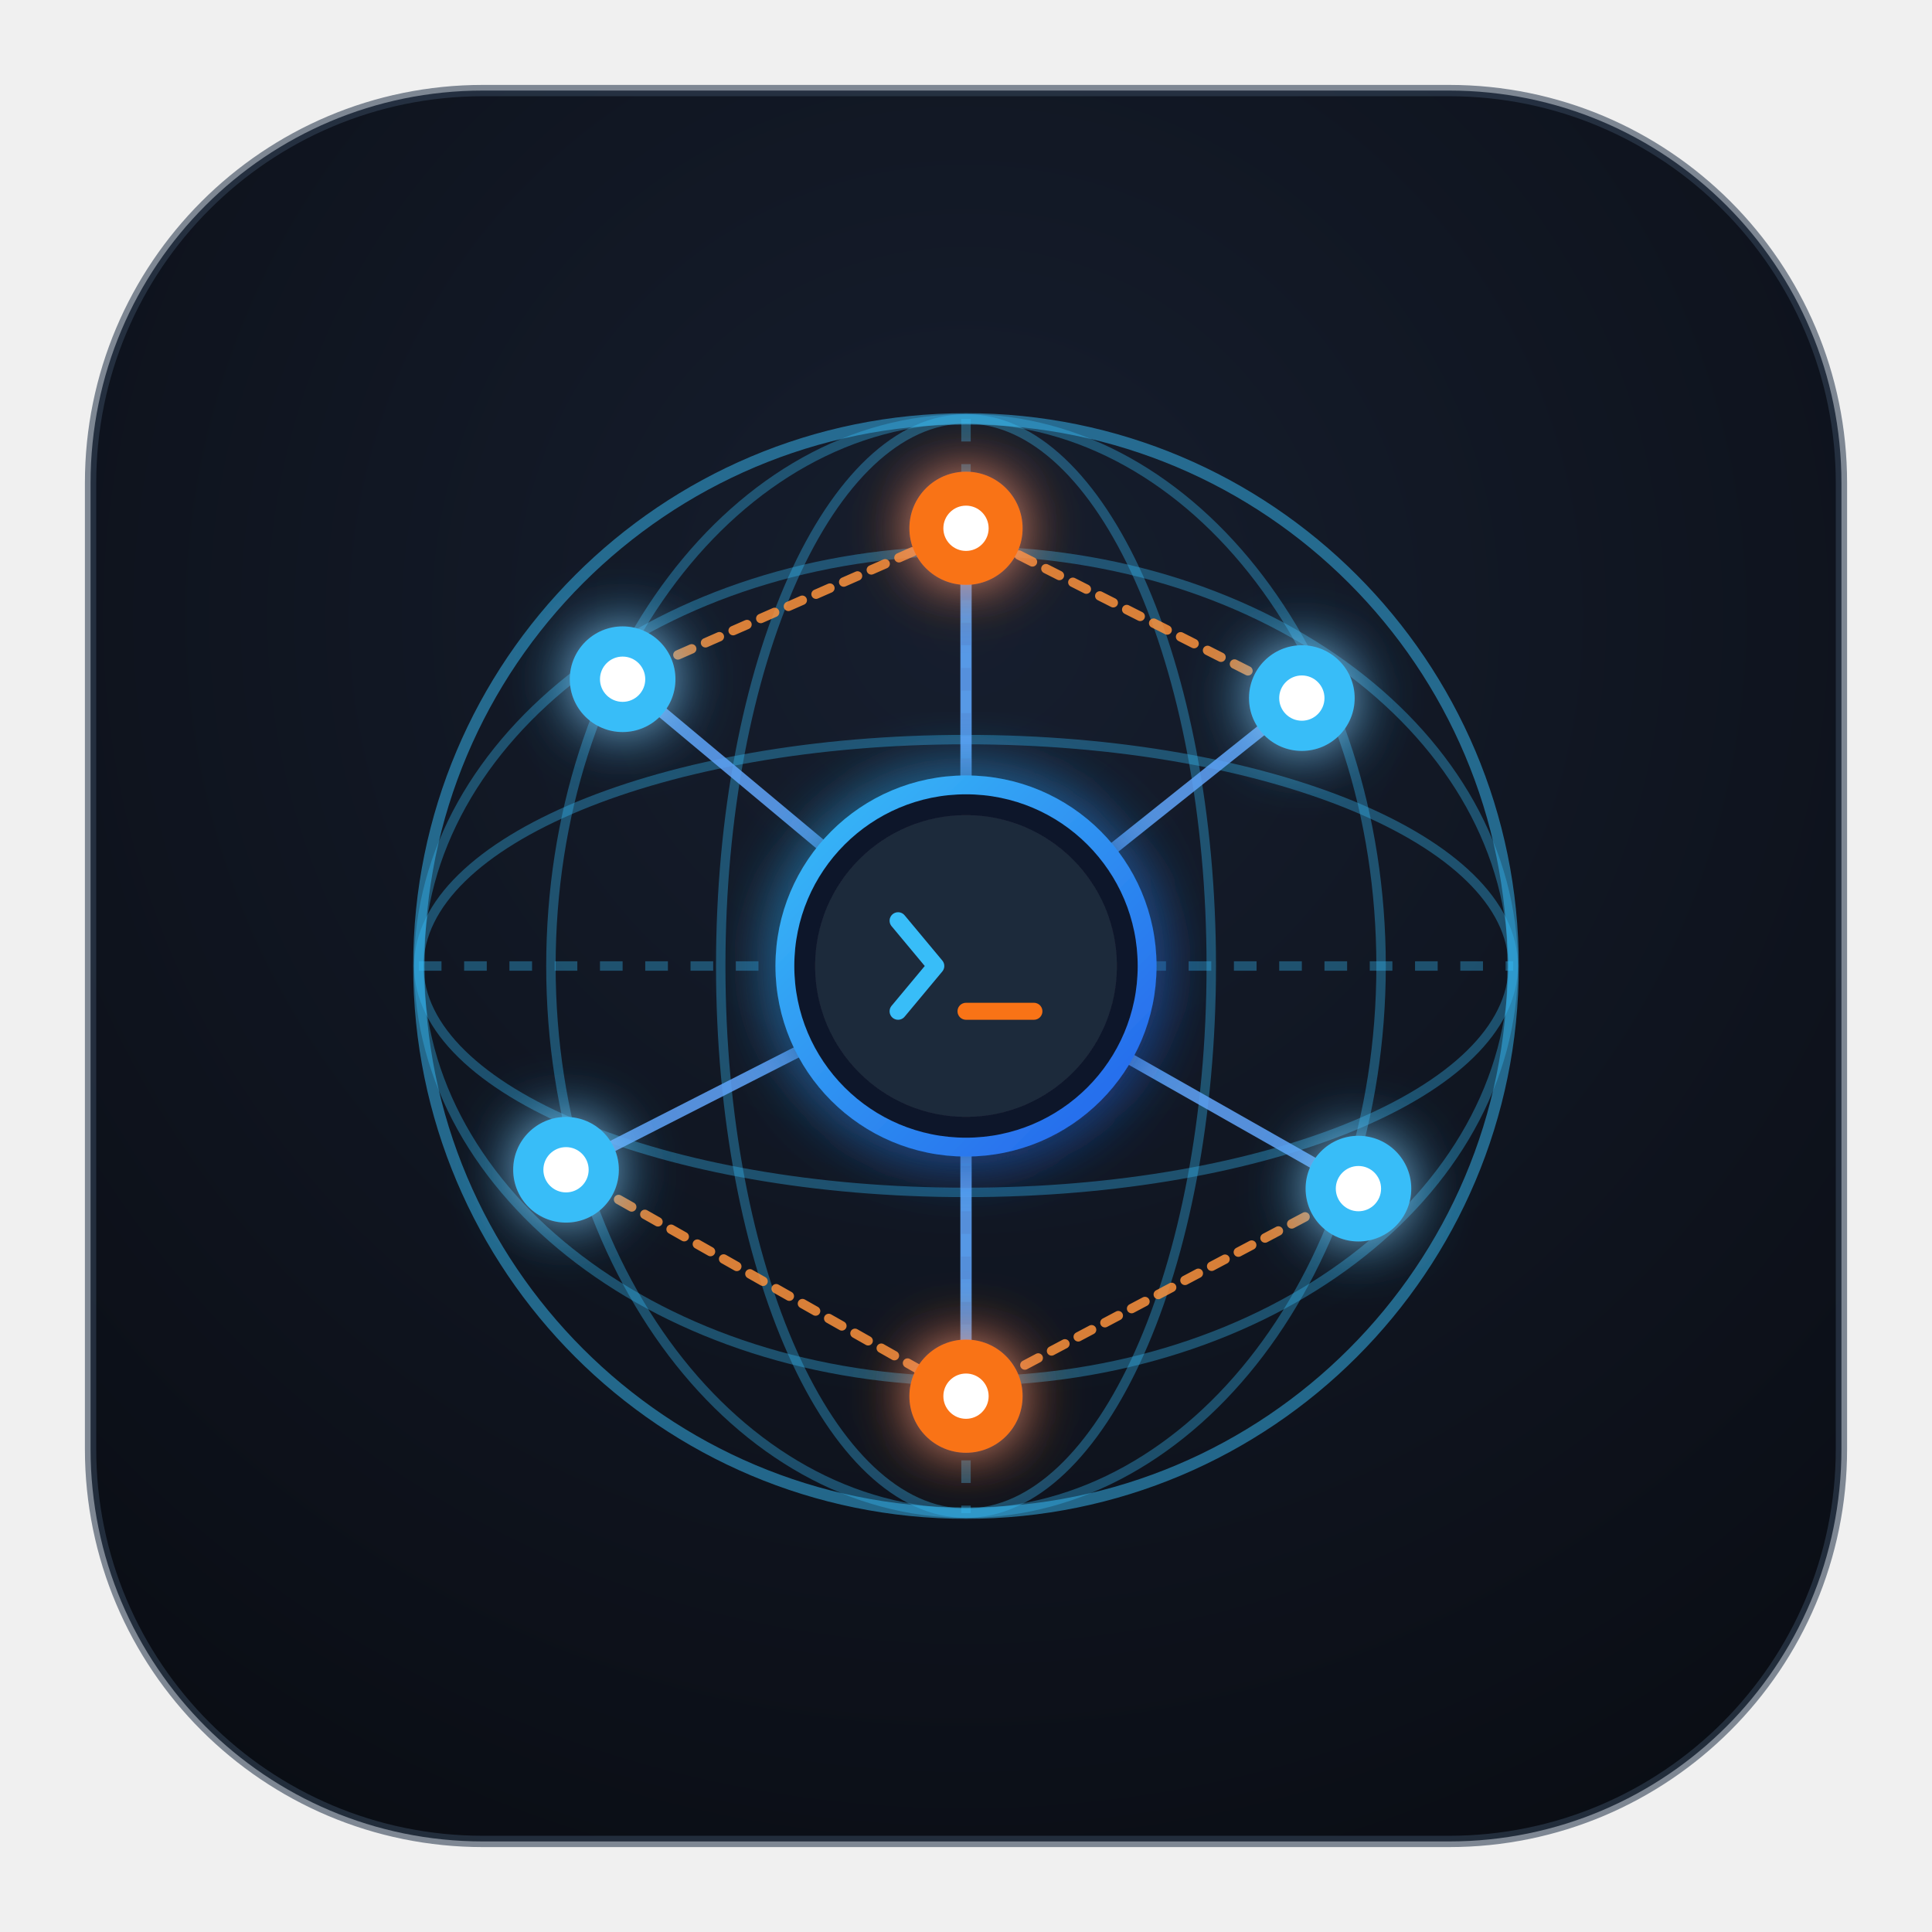
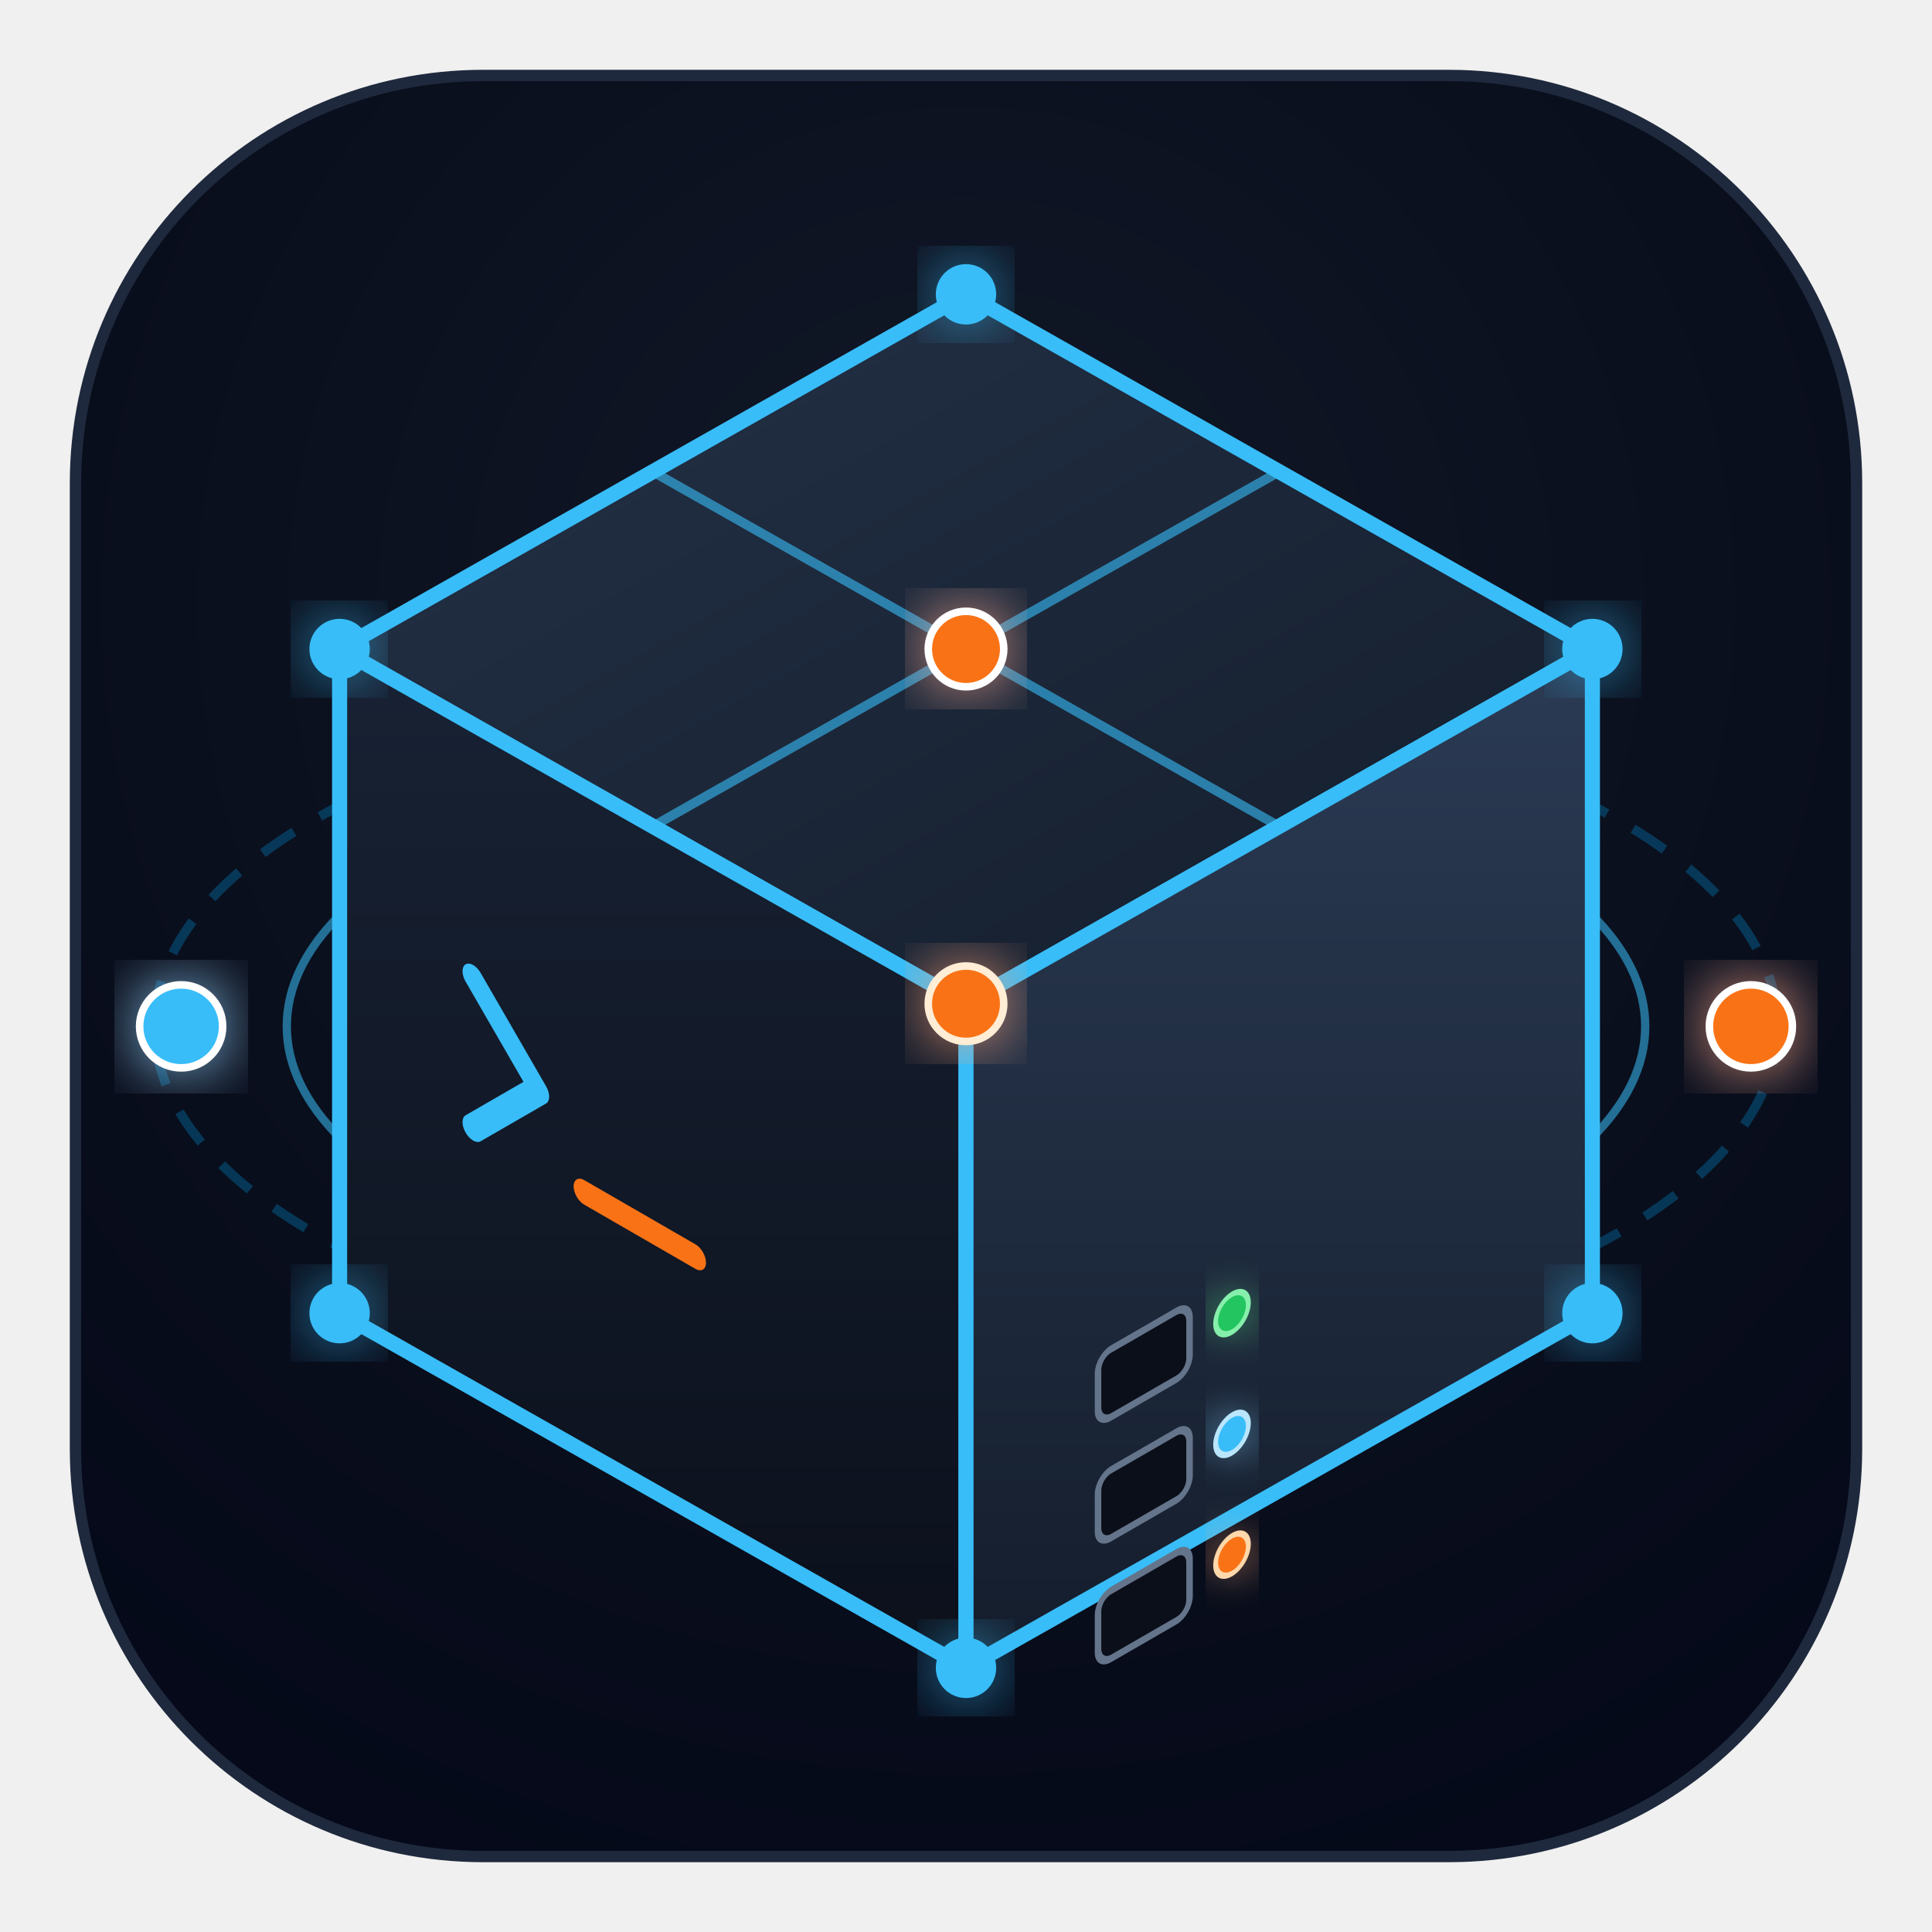
<svg xmlns="http://www.w3.org/2000/svg" width="512" height="512" viewBox="0 0 512 512">
  <defs>
-     <radialGradient id="bgGrad" cx="50%" cy="30%" r="80%">
-       <stop offset="0%" stop-color="#161e2e" />
-       <stop offset="100%" stop-color="#0a0d14" />
+     <radialGradient id="bgGrad" cx="50%" cy="30%" r="90%">
+       <stop offset="0%" stop-color="#111827" />
+       <stop offset="50%" stop-color="#0a0f1d" />
+       <stop offset="100%" stop-color="#020617" />
    </radialGradient>
-     <linearGradient id="ringGrad" x1="0%" y1="0%" x2="100%" y2="100%">
-       <stop offset="0%" stop-color="#38bdf8" />
-       <stop offset="100%" stop-color="#2563eb" />
+     <linearGradient id="topFace" x1="0%" y1="0%" x2="100%" y2="100%">
+       <stop offset="0%" stop-color="#243247" />
+       <stop offset="100%" stop-color="#131c2b" />
    </linearGradient>
-     <linearGradient id="rustGrad" x1="0%" y1="0%" x2="100%" y2="100%">
-       <stop offset="0%" stop-color="#fb923c" />
-       <stop offset="100%" stop-color="#ea580c" />
+     <linearGradient id="leftFace" x1="0%" y1="0%" x2="0%" y2="100%">
+       <stop offset="0%" stop-color="#182234" />
+       <stop offset="100%" stop-color="#0b101b" />
    </linearGradient>
-     <filter id="glow" x="-20%" y="-20%" width="140%" height="140%">
-       <feGaussianBlur stdDeviation="8" result="blur" />
+     <linearGradient id="rightFace" x1="0%" y1="0%" x2="0%" y2="100%">
+       <stop offset="0%" stop-color="#2b3b54" />
+       <stop offset="100%" stop-color="#141d2c" />
+     </linearGradient>
+     <filter id="cubeGlow" x="-30%" y="-30%" width="160%" height="160%">
+       <feGaussianBlur stdDeviation="9" result="blur" />
      <feComposite in="SourceGraphic" in2="blur" operator="over" />
    </filter>
  </defs>
-   <rect x="24" y="24" width="464" height="464" rx="104" fill="url(#bgGrad)" />
-   <rect x="24" y="24" width="464" height="464" rx="104" fill="none" stroke="#334155" stroke-width="3" stroke-opacity="0.6" />
-   <g transform="translate(256, 256)" stroke="#38bdf8" stroke-opacity="0.35" stroke-width="2.5" fill="none">
-     <circle r="145" stroke="#38bdf8" stroke-opacity="0.5" stroke-width="3" />
-     <line x1="-145" y1="0" x2="145" y2="0" stroke-dasharray="6 6" />
-     <ellipse rx="145" ry="60" />
-     <ellipse rx="145" ry="110" />
-     <ellipse rx="65" ry="145" />
-     <ellipse rx="110" ry="145" />
-     <line x1="0" y1="-145" x2="0" y2="145" stroke-dasharray="6 6" />
-   </g>
-   <g stroke="#60a5fa" stroke-width="3" stroke-linecap="round" opacity="0.85">
-     <line x1="165" y1="180" x2="256" y2="256" />
-     <line x1="345" y1="185" x2="256" y2="256" />
-     <line x1="150" y1="310" x2="256" y2="256" />
-     <line x1="360" y1="315" x2="256" y2="256" />
-     <line x1="256" y1="140" x2="256" y2="256" />
-     <line x1="256" y1="370" x2="256" y2="256" />
-     <line x1="165" y1="180" x2="256" y2="140" stroke-dasharray="4 4" stroke="#fb923c" stroke-width="2.5" />
-     <line x1="345" y1="185" x2="256" y2="140" stroke-dasharray="4 4" stroke="#fb923c" stroke-width="2.5" />
-     <line x1="150" y1="310" x2="256" y2="370" stroke-dasharray="4 4" stroke="#fb923c" stroke-width="2.5" />
-     <line x1="360" y1="315" x2="256" y2="370" stroke-dasharray="4 4" stroke="#fb923c" stroke-width="2.5" />
-   </g>
-   <g filter="url(#glow)">
-     <circle cx="165" cy="180" r="14" fill="#38bdf8" />
-     <circle cx="165" cy="180" r="6" fill="#ffffff" />
-     <circle cx="345" cy="185" r="14" fill="#38bdf8" />
-     <circle cx="345" cy="185" r="6" fill="#ffffff" />
-     <circle cx="150" cy="310" r="14" fill="#38bdf8" />
-     <circle cx="150" cy="310" r="6" fill="#ffffff" />
-     <circle cx="360" cy="315" r="14" fill="#38bdf8" />
-     <circle cx="360" cy="315" r="6" fill="#ffffff" />
-     <circle cx="256" cy="140" r="15" fill="#f97316" />
-     <circle cx="256" cy="140" r="6" fill="#ffffff" />
-     <circle cx="256" cy="370" r="15" fill="#f97316" />
-     <circle cx="256" cy="370" r="6" fill="#ffffff" />
-   </g>
-   <g filter="url(#glow)">
-     <circle cx="256" cy="256" r="48" fill="#0f172a" stroke="url(#ringGrad)" stroke-width="5" />
-     <circle cx="256" cy="256" r="40" fill="#1e293b" />
-     <path d="M 238 244 L 248 256 L 238 268" fill="none" stroke="#38bdf8" stroke-width="4.5" stroke-linecap="round" stroke-linejoin="round" />
-     <line x1="256" y1="268" x2="274" y2="268" stroke="#f97316" stroke-width="4.5" stroke-linecap="round" />
+   <rect x="20" y="20" width="472" height="472" rx="108" fill="url(#bgGrad)" />
+   <rect x="20" y="20" width="472" height="472" rx="108" fill="none" stroke="#1f293d" stroke-width="3" />
+   <ellipse cx="256" cy="272" rx="215" ry="92" fill="none" stroke="#0284c7" stroke-width="2.5" stroke-opacity="0.35" stroke-dasharray="10 8" />
+   <ellipse cx="256" cy="272" rx="180" ry="76" fill="none" stroke="#38bdf8" stroke-width="2.2" stroke-opacity="0.55" />
+   <circle cx="48" cy="272" r="11" fill="#38bdf8" stroke="#ffffff" stroke-width="2" filter="url(#cubeGlow)" />
+   <circle cx="464" cy="272" r="11" fill="#f97316" stroke="#ffffff" stroke-width="2" filter="url(#cubeGlow)" />
+   <circle cx="395" cy="225" r="8" fill="#38bdf8" filter="url(#cubeGlow)" />
+   <circle cx="120" cy="320" r="8" fill="#f97316" filter="url(#cubeGlow)" />
+   <g id="cube">
+     <polygon points="256,78 422,172 256,266 90,172" fill="url(#topFace)" stroke="#38bdf8" stroke-width="4" stroke-linejoin="round" />
+     <polygon points="90,172 256,266 256,442 90,348" fill="url(#leftFace)" stroke="#38bdf8" stroke-width="4" stroke-linejoin="round" />
+     <polygon points="256,266 422,172 422,348 256,442" fill="url(#rightFace)" stroke="#38bdf8" stroke-width="4" stroke-linejoin="round" />
+     <line x1="173" y1="125" x2="339" y2="219" stroke="#38bdf8" stroke-width="2.5" stroke-opacity="0.6" />
+     <line x1="339" y1="125" x2="173" y2="219" stroke="#38bdf8" stroke-width="2.5" stroke-opacity="0.6" />
+     <circle cx="256" cy="172" r="10" fill="#f97316" stroke="#ffffff" stroke-width="2" filter="url(#cubeGlow)" />
+     <g transform="matrix(0.866 0.5 0 1 115 235)">
+       <path d="M 12 18 L 32 38 L 12 58" fill="none" stroke="#38bdf8" stroke-width="6.5" stroke-linecap="round" stroke-linejoin="round" />
+       <line x1="46" y1="58" x2="80" y2="58" stroke="#f97316" stroke-width="6.5" stroke-linecap="round" />
+     </g>
+     <g transform="matrix(0.866 -0.5 0 1 278 355)">
+       <rect x="15" y="12" width="28" height="18" rx="4" fill="#0b0f19" stroke="#64748b" stroke-width="2" />
+       <circle cx="56" cy="21" r="5" fill="#22c55e" stroke="#86efac" stroke-width="1.5" filter="url(#cubeGlow)" />
+       <rect x="15" y="44" width="28" height="18" rx="4" fill="#0b0f19" stroke="#64748b" stroke-width="2" />
+       <circle cx="56" cy="53" r="5" fill="#38bdf8" stroke="#bae6fd" stroke-width="1.5" filter="url(#cubeGlow)" />
+       <rect x="15" y="76" width="28" height="18" rx="4" fill="#0b0f19" stroke="#64748b" stroke-width="2" />
+       <circle cx="56" cy="85" r="5" fill="#f97316" stroke="#fed7aa" stroke-width="1.5" filter="url(#cubeGlow)" />
+     </g>
+     <circle cx="256" cy="78" r="8" fill="#38bdf8" filter="url(#cubeGlow)" />
+     <circle cx="422" cy="172" r="8" fill="#38bdf8" filter="url(#cubeGlow)" />
+     <circle cx="90" cy="172" r="8" fill="#38bdf8" filter="url(#cubeGlow)" />
+     <circle cx="256" cy="266" r="10" fill="#f97316" stroke="#ffedd5" stroke-width="2" filter="url(#cubeGlow)" />
+     <circle cx="256" cy="442" r="8" fill="#38bdf8" filter="url(#cubeGlow)" />
+     <circle cx="90" cy="348" r="8" fill="#38bdf8" filter="url(#cubeGlow)" />
+     <circle cx="422" cy="348" r="8" fill="#38bdf8" filter="url(#cubeGlow)" />
  </g>
</svg>
